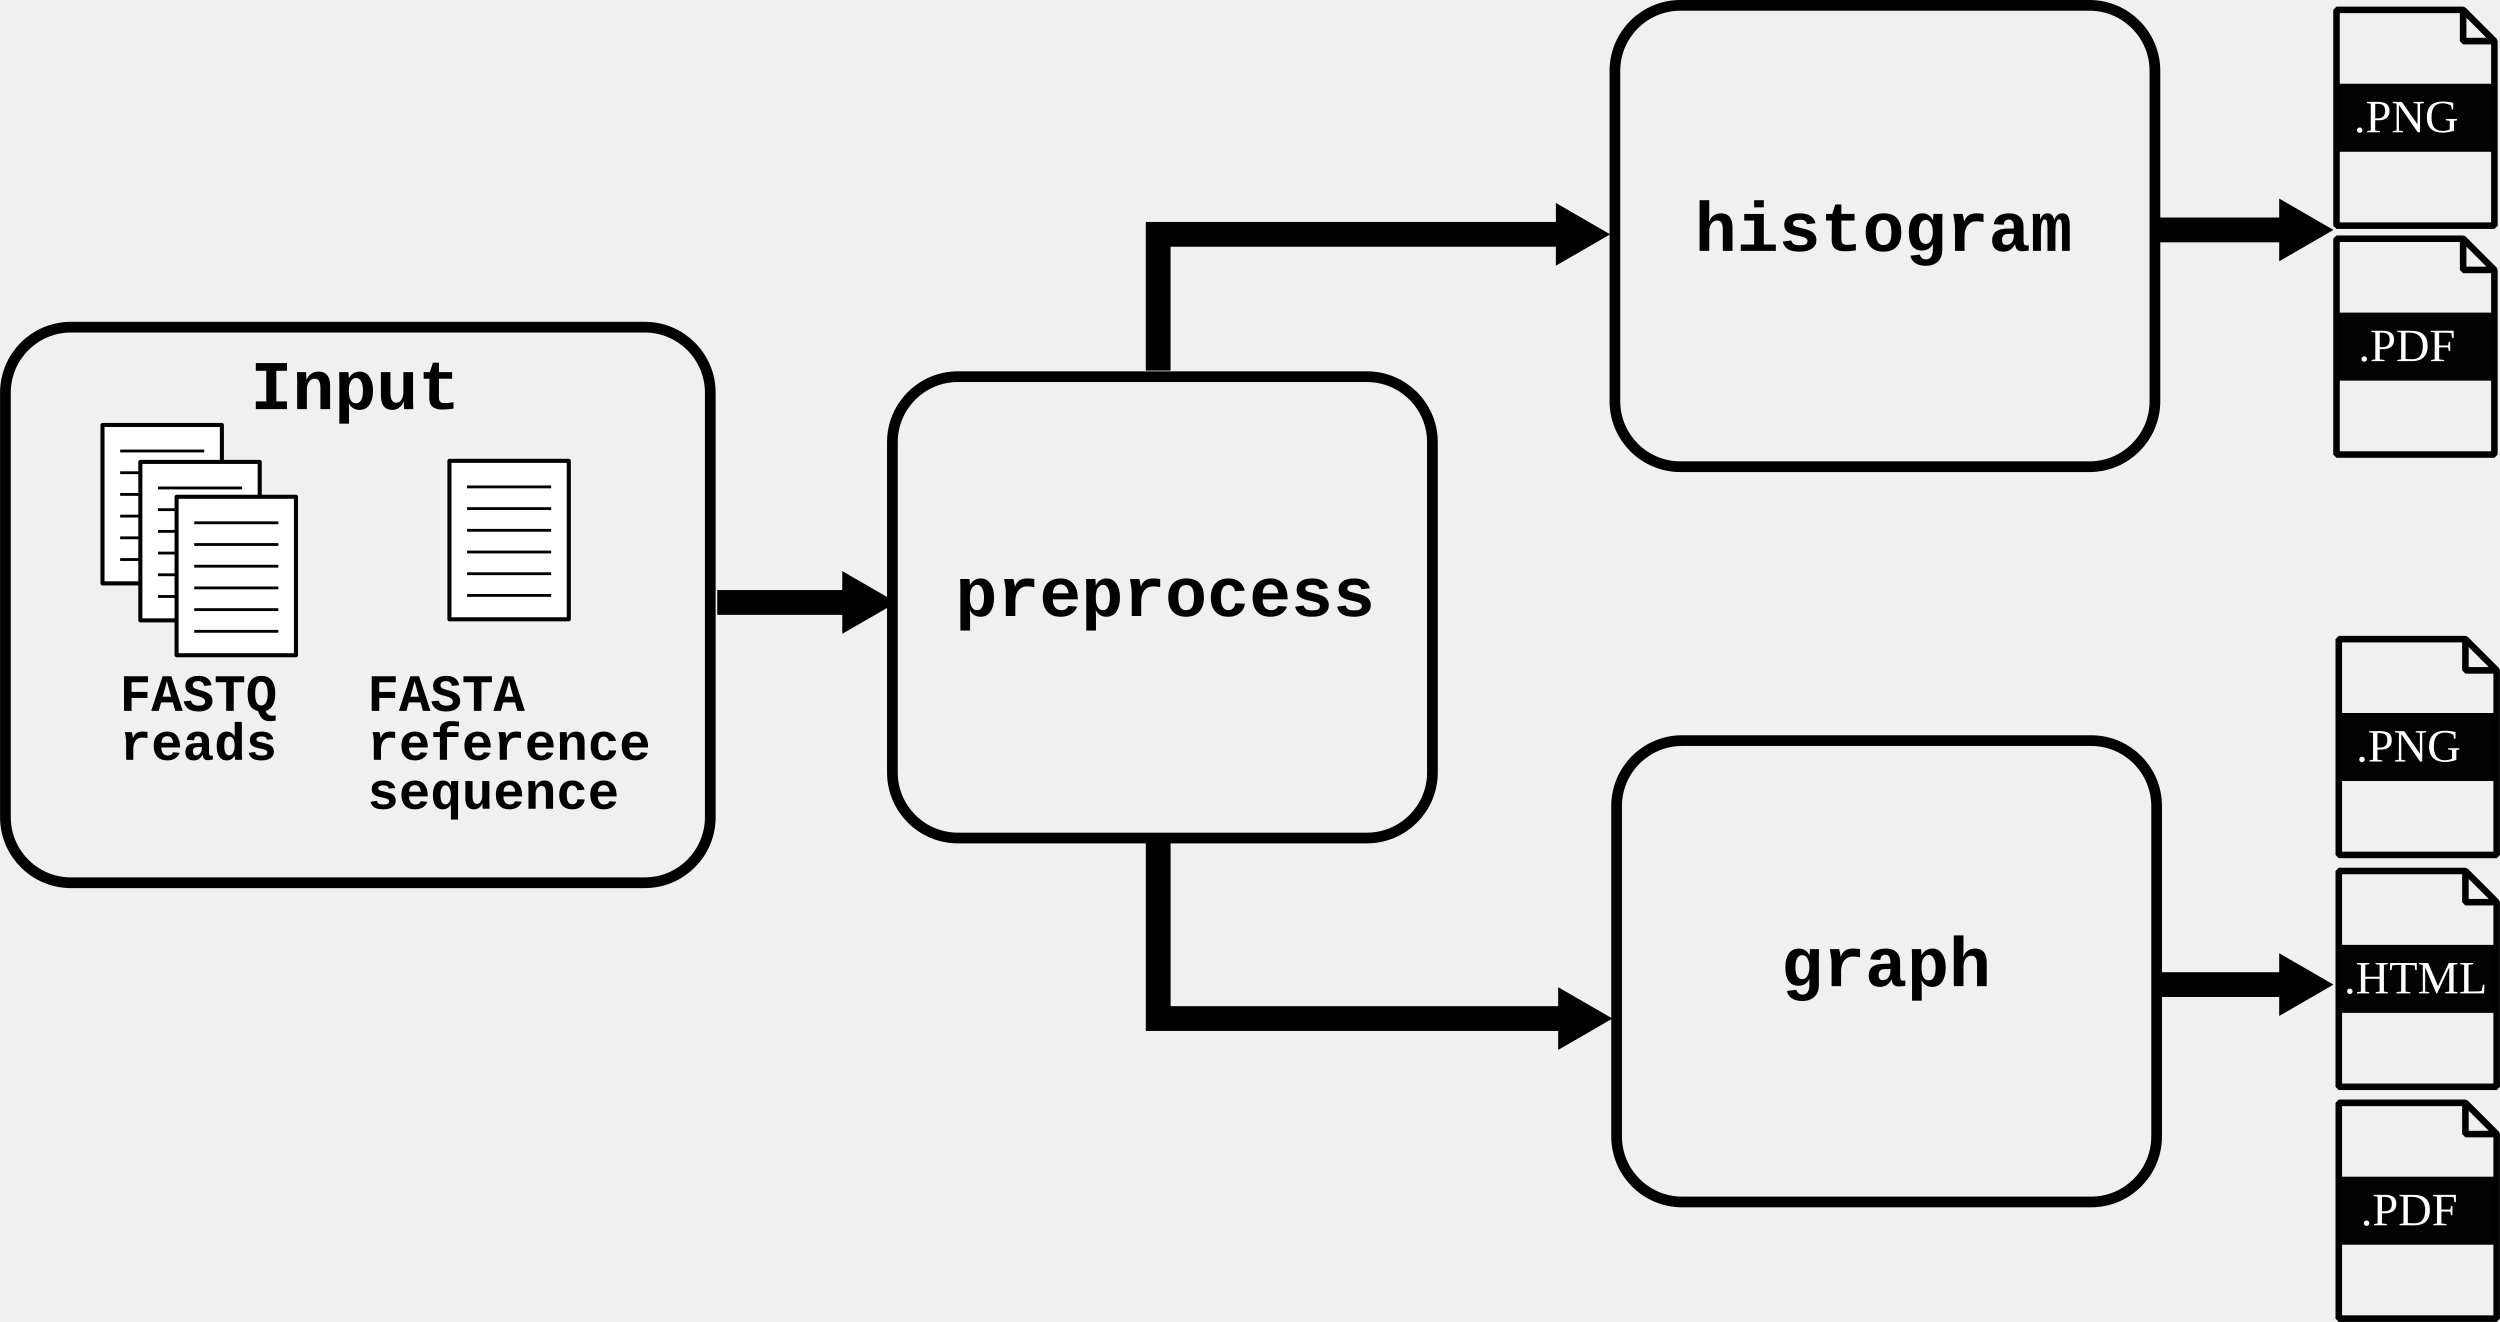
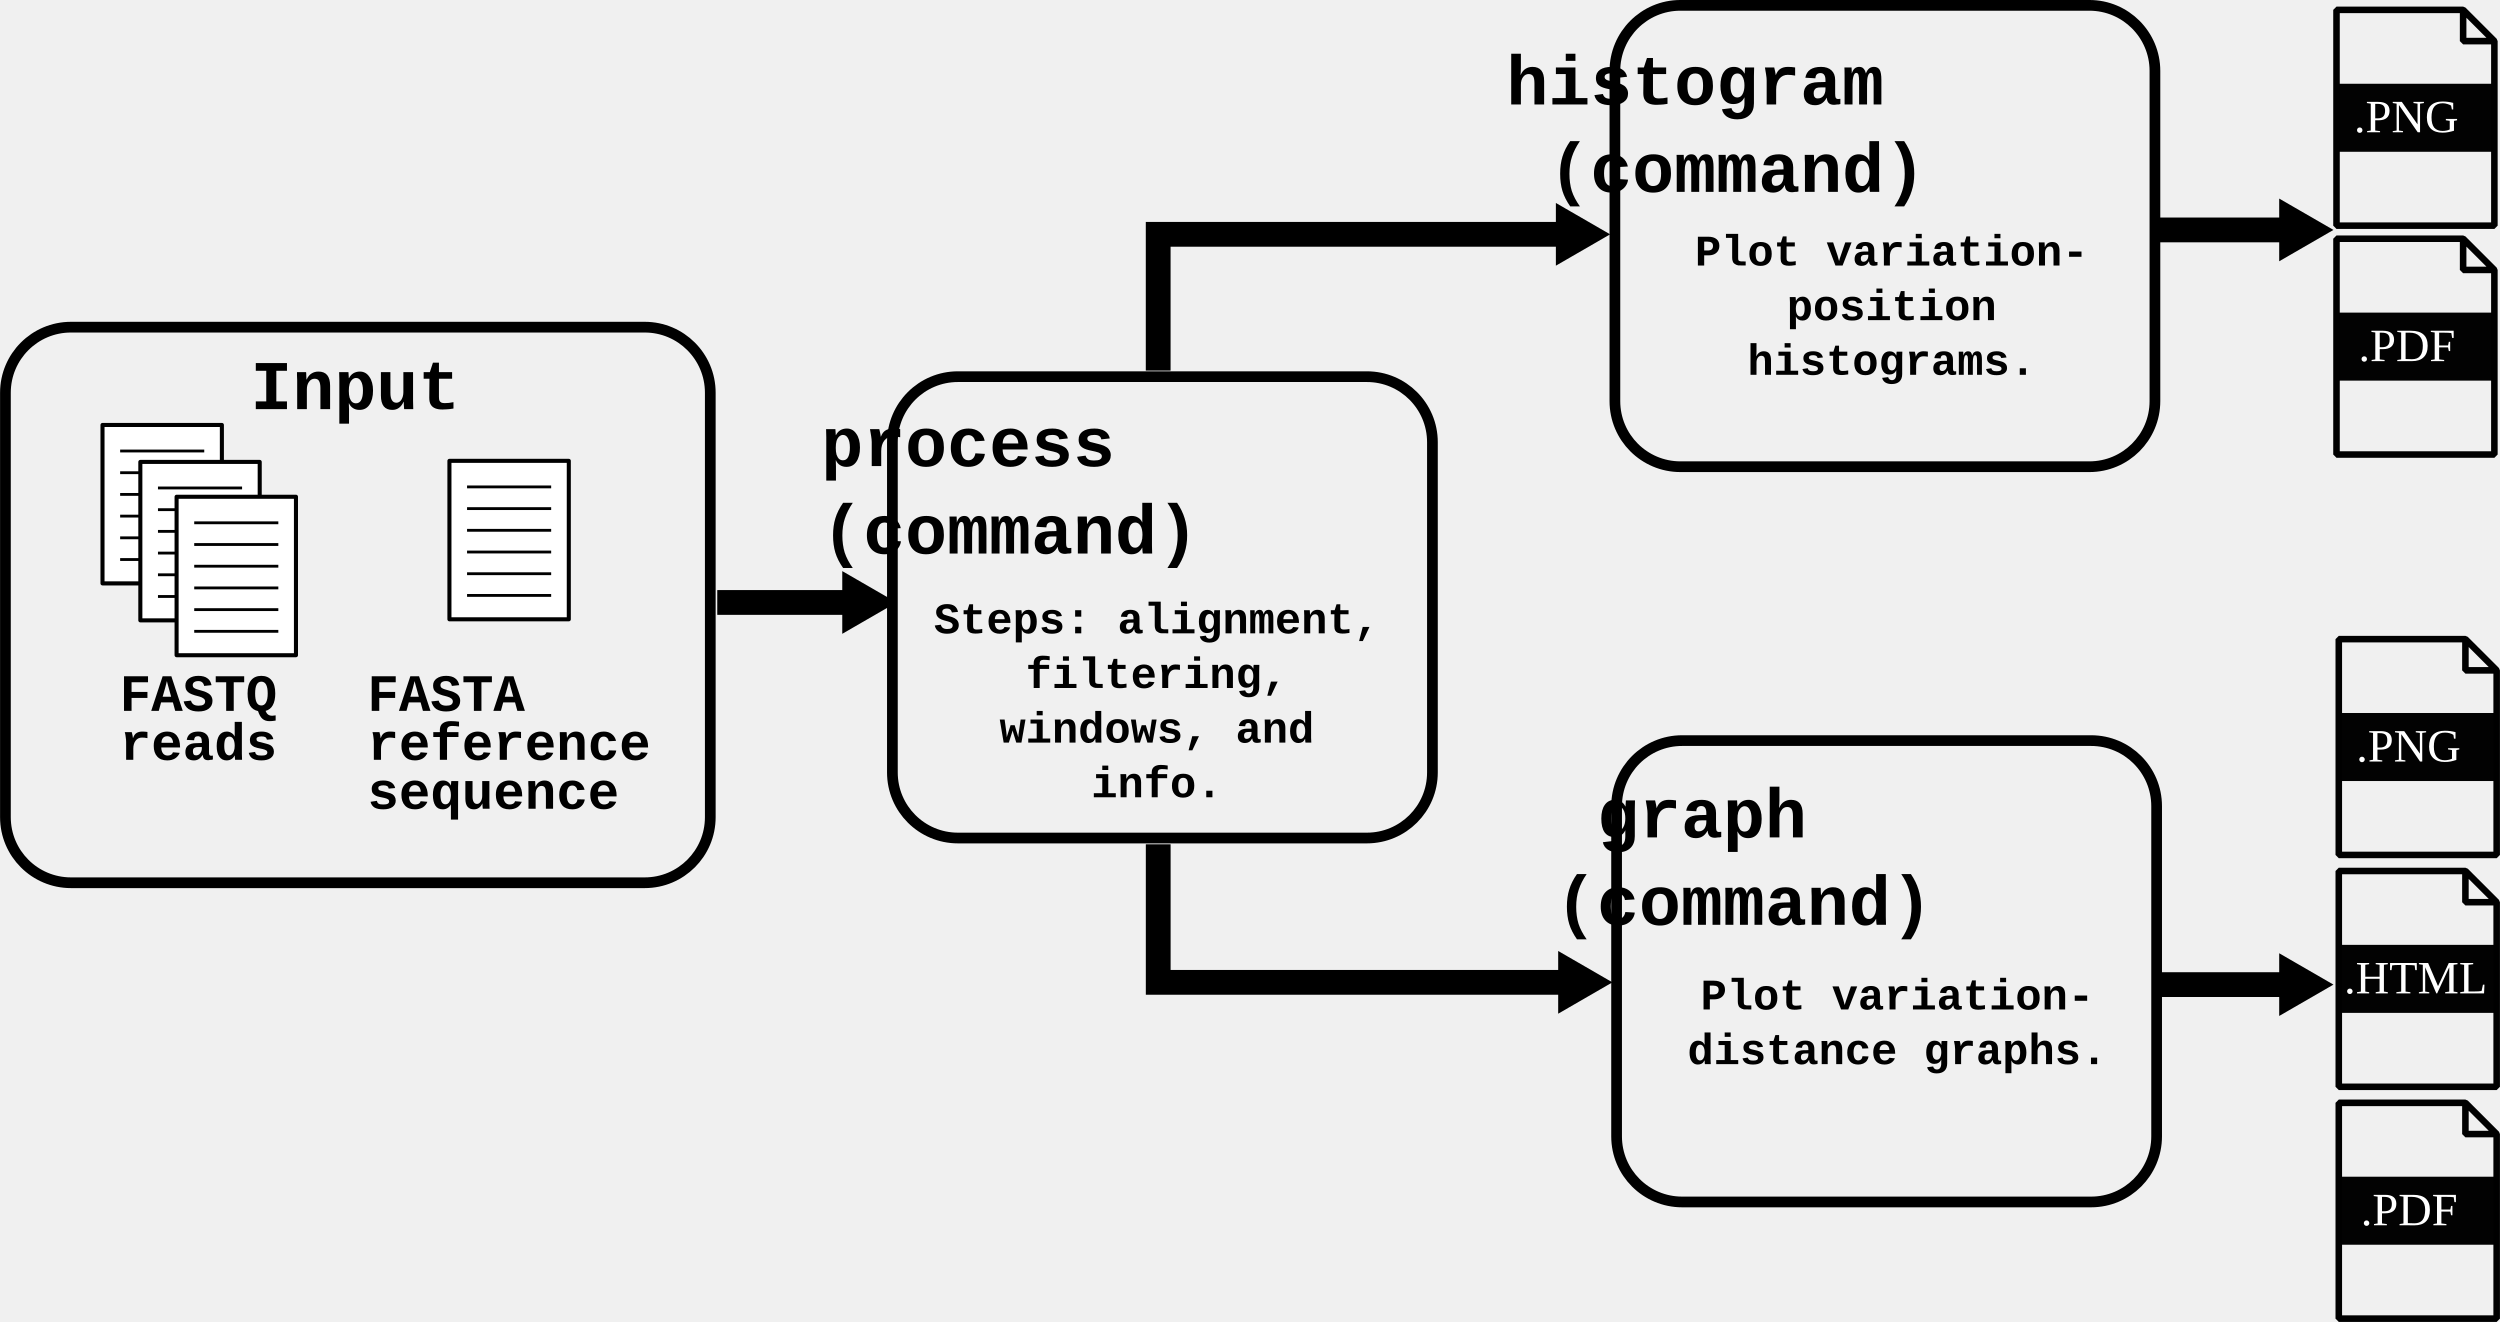
<svg xmlns="http://www.w3.org/2000/svg" width="7.943in" height="4.2in" viewBox="0 0 201.763 106.691" version="1.1" id="svg5" xml:space="preserve">
  <defs id="defs2">
+     <rect x="297.384" y="184.294" width="143.107" height="67.016" id="rect983" />
    <marker style="overflow:visible" id="TriangleStart" refX="0" refY="0" orient="auto-start-reverse" markerWidth="2.189" markerHeight="2.531" viewBox="0 0 5.324 6.155" preserveAspectRatio="xMidYMid" markerUnits="strokeWidth">
      <path transform="scale(0.5)" style="fill:context-stroke;fill-rule:evenodd;stroke:context-stroke;stroke-width:1pt" d="M 5.77,0 -2.88,5 V -5 Z" id="path135" />
    </marker>
    <marker style="overflow:visible" id="TriangleStart-0" refX="0" refY="0" orient="auto-start-reverse" markerWidth="2.189" markerHeight="2.531" viewBox="0 0 5.324 6.155" preserveAspectRatio="xMidYMid" markerUnits="strokeWidth">
      <path transform="scale(0.5)" style="fill:context-stroke;fill-rule:evenodd;stroke:context-stroke;stroke-width:1pt" d="M 5.77,0 -2.88,5 V -5 Z" id="path135-9" />
    </marker>
    <marker style="overflow:visible" id="TriangleStart-9-8-9" refX="0" refY="0" orient="auto-start-reverse" markerWidth="2.189" markerHeight="2.531" viewBox="0 0 5.324 6.155" preserveAspectRatio="xMidYMid" markerUnits="strokeWidth">
      <path transform="scale(0.5)" style="fill:context-stroke;fill-rule:evenodd;stroke:context-stroke;stroke-width:1pt" d="M 5.77,0 -2.88,5 V -5 Z" id="path135-0-1-4" />
    </marker>
    <marker style="overflow:visible" id="TriangleStart-9-8-4" refX="0" refY="0" orient="auto-start-reverse" markerWidth="2.189" markerHeight="2.531" viewBox="0 0 5.324 6.155" preserveAspectRatio="xMidYMid" markerUnits="strokeWidth">
      <path transform="scale(0.5)" style="fill:context-stroke;fill-rule:evenodd;stroke:context-stroke;stroke-width:1pt" d="M 5.77,0 -2.88,5 V -5 Z" id="path135-0-1-7" />
    </marker>
    <marker style="overflow:visible" id="TriangleStart-9-8-4-8" refX="0" refY="0" orient="auto-start-reverse" markerWidth="2.189" markerHeight="2.531" viewBox="0 0 5.324 6.155" preserveAspectRatio="xMidYMid" markerUnits="strokeWidth">
      <path transform="scale(0.5)" style="fill:context-stroke;fill-rule:evenodd;stroke:context-stroke;stroke-width:1pt" d="M 5.77,0 -2.88,5 V -5 Z" id="path135-0-1-7-3" />
    </marker>
+     <rect x="297.384" y="184.294" width="135.428" height="71.205" id="rect983-3" />
+     <rect x="297.384" y="184.294" width="136.126" height="75.393" id="rect983-3-3" />
  </defs>
  <g id="layer1" transform="translate(-41.64451,-70.63182)">
    <g id="g875" transform="translate(12.01556)">
      <path id="rect111" style="fill:none;stroke:#000000;stroke-width:0.865;stroke-linejoin:miter;stroke-miterlimit:29.5" d="m 106.94,101.032 h 33.002 a 5.292,5.292 45 0 1 5.292,5.292 v 26.652 a 5.292,5.292 135 0 1 -5.292,5.292 h -33.002 a 5.292,5.292 45 0 1 -5.292,-5.292 v -26.652 a 5.292,5.292 135 0 1 5.292,-5.292 z" />
-       <text xml:space="preserve" style="font-style:normal;font-variant:normal;font-weight:bold;font-stretch:normal;font-size:5.644px;font-family:'Courier New';-inkscape-font-specification:'Courier New, Bold';font-variant-ligatures:normal;font-variant-caps:normal;font-variant-numeric:normal;font-variant-east-asian:normal;fill:#000000;fill-opacity:1;stroke:none;stroke-width:0.265;stroke-linecap:butt;stroke-linejoin:round;stroke-miterlimit:29.5;stroke-dasharray:none;stroke-opacity:1" x="106.729" y="120.348" id="text3953">
-         <tspan style="font-style:normal;font-variant:normal;font-weight:bold;font-stretch:normal;font-size:5.644px;font-family:'Courier New';-inkscape-font-specification:'Courier New, Bold';font-variant-ligatures:normal;font-variant-caps:normal;font-variant-numeric:normal;font-variant-east-asian:normal;fill:#000000;fill-opacity:1;stroke:none;stroke-width:0.265;stroke-dasharray:none" x="106.729" y="120.348" id="tspan4009">preprocess</tspan>
+       <text xml:space="preserve" style="font-style:normal;font-variant:normal;font-weight:bold;font-stretch:normal;font-size:5.644px;font-family:'Courier New';-inkscape-font-specification:'Courier New, Bold';font-variant-ligatures:normal;font-variant-caps:normal;font-variant-numeric:normal;font-variant-east-asian:normal;text-align:center;text-anchor:middle;fill:#000000;fill-opacity:1;stroke:none;stroke-width:0.265;stroke-linecap:butt;stroke-linejoin:round;stroke-miterlimit:29.5;stroke-dasharray:none;stroke-opacity:1" x="122.999" y="108.25" id="text3953">
+         <tspan style="font-style:normal;font-variant:normal;font-weight:bold;font-stretch:normal;font-size:5.644px;font-family:'Courier New';-inkscape-font-specification:'Courier New, Bold';font-variant-ligatures:normal;font-variant-caps:normal;font-variant-numeric:normal;font-variant-east-asian:normal;text-align:center;text-anchor:middle;fill:#000000;fill-opacity:1;stroke:none;stroke-width:0.265;stroke-dasharray:none" x="122.999" y="108.25" id="tspan4009">process</tspan>
+         <tspan style="font-style:normal;font-variant:normal;font-weight:bold;font-stretch:normal;font-size:5.644px;font-family:'Courier New';-inkscape-font-specification:'Courier New, Bold';font-variant-ligatures:normal;font-variant-caps:normal;font-variant-numeric:normal;font-variant-east-asian:normal;text-align:center;text-anchor:middle;fill:#000000;fill-opacity:1;stroke:none;stroke-width:0.265;stroke-dasharray:none" x="122.999" y="115.305" id="tspan741">(command)</tspan>
      </text>
    </g>
    <g id="g870">
      <path id="rect111-6" style="fill:none;stroke:#000000;stroke-width:0.865;stroke-linejoin:miter;stroke-miterlimit:29.5" d="m 47.369,97.037 h 46.305 a 5.292,5.292 45 0 1 5.292,5.292 v 34.257 a 5.292,5.292 135 0 1 -5.292,5.292 H 47.369 a 5.292,5.292 45 0 1 -5.292,-5.292 v -34.257 a 5.292,5.292 135 0 1 5.292,-5.292 z" />
      <g id="g6236" transform="translate(-29.59485,82.81488)">
        <g id="g2309-2-1" transform="matrix(0.08758857,0,0,0.08758857,37.8152,3.339252)">
          <rect id="rect2235-85-4" style="fill:#ffffff;stroke:#000000;stroke-width:3.75;stroke-linecap:round;stroke-linejoin:round" height="146" width="110" y="214.36" x="476" />
          <path id="path2237-1-5" style="fill:none;stroke:#000000;stroke-width:2.614" d="m 492.25,258.36 h 77.5" />
          <path id="path2239-2-4" style="fill:none;stroke:#000000;stroke-width:2.614" d="m 492.25,278.36 h 77.5" />
          <path id="path2241-7-5" style="fill:none;stroke:#000000;stroke-width:2.614" d="m 492.25,298.36 h 77.5" />
          <path id="path2243-7-7" style="fill:none;stroke:#000000;stroke-width:2.614" d="m 492.25,318.36 h 77.5" />
          <path id="path2245-7-8" style="fill:none;stroke:#000000;stroke-width:2.614" d="m 492.25,338.36 h 77.5" />
          <path id="path2247-7-1" style="fill:none;stroke:#000000;stroke-width:2.614" d="m 492.25,238.36 h 77.5" />
        </g>
        <g id="g2309-2-9" transform="matrix(0.08758857,0,0,0.08758857,40.86847,6.322338)">
          <rect id="rect2235-85-46" style="fill:#ffffff;stroke:#000000;stroke-width:3.75;stroke-linecap:round;stroke-linejoin:round" height="146" width="110" y="214.36" x="476" />
          <path id="path2237-1-7" style="fill:none;stroke:#000000;stroke-width:2.614" d="m 492.25,258.36 h 77.5" />
          <path id="path2239-2-9" style="fill:none;stroke:#000000;stroke-width:2.614" d="m 492.25,278.36 h 77.5" />
          <path id="path2241-7-3" style="fill:none;stroke:#000000;stroke-width:2.614" d="m 492.25,298.36 h 77.5" />
          <path id="path2243-7-9" style="fill:none;stroke:#000000;stroke-width:2.614" d="m 492.25,318.36 h 77.5" />
          <path id="path2245-7-5" style="fill:none;stroke:#000000;stroke-width:2.614" d="m 492.25,338.36 h 77.5" />
          <path id="path2247-7-9" style="fill:none;stroke:#000000;stroke-width:2.614" d="m 492.25,238.36 h 77.5" />
        </g>
        <g id="g2309-2-3" transform="matrix(0.08758857,0,0,0.08758857,43.79452,9.134312)">
          <rect id="rect2235-85-5" style="fill:#ffffff;stroke:#000000;stroke-width:3.75;stroke-linecap:round;stroke-linejoin:round" height="146" width="110" y="214.36" x="476" />
          <path id="path2237-1-8" style="fill:none;stroke:#000000;stroke-width:2.614" d="m 492.25,258.36 h 77.5" />
          <path id="path2239-2-0" style="fill:none;stroke:#000000;stroke-width:2.614" d="m 492.25,278.36 h 77.5" />
          <path id="path2241-7-36" style="fill:none;stroke:#000000;stroke-width:2.614" d="m 492.25,298.36 h 77.5" />
          <path id="path2243-7-0" style="fill:none;stroke:#000000;stroke-width:2.614" d="m 492.25,318.36 h 77.5" />
          <path id="path2245-7-1" style="fill:none;stroke:#000000;stroke-width:2.614" d="m 492.25,338.36 h 77.5" />
          <path id="path2247-7-0" style="fill:none;stroke:#000000;stroke-width:2.614" d="m 492.25,238.36 h 77.5" />
        </g>
      </g>
      <g id="g2309-2-3-9" transform="matrix(0.08758857,0,0,0.08758857,36.22001,89.05166)">
        <rect id="rect2235-85-5-3" style="fill:#ffffff;stroke:#000000;stroke-width:3.75;stroke-linecap:round;stroke-linejoin:round" height="146" width="110" y="214.36" x="476" />
        <path id="path2237-1-8-7" style="fill:none;stroke:#000000;stroke-width:2.614" d="m 492.25,258.36 h 77.5" />
        <path id="path2239-2-0-3" style="fill:none;stroke:#000000;stroke-width:2.614" d="m 492.25,278.36 h 77.5" />
        <path id="path2241-7-36-1" style="fill:none;stroke:#000000;stroke-width:2.614" d="m 492.25,298.36 h 77.5" />
        <path id="path2243-7-0-0" style="fill:none;stroke:#000000;stroke-width:2.614" d="m 492.25,318.36 h 77.5" />
        <path id="path2245-7-1-5" style="fill:none;stroke:#000000;stroke-width:2.614" d="m 492.25,338.36 h 77.5" />
        <path id="path2247-7-0-9" style="fill:none;stroke:#000000;stroke-width:2.614" d="m 492.25,238.36 h 77.5" />
      </g>
      <path style="fill:#000000;stroke-width:0.265" d="m 63.687,128.067 v 11.636 z" id="path695" />
      <text xml:space="preserve" style="font-style:normal;font-variant:normal;font-weight:normal;font-stretch:normal;font-size:5.644px;font-family:'Times New Roman';-inkscape-font-specification:'Times New Roman, Normal';font-variant-ligatures:normal;font-variant-caps:normal;font-variant-numeric:normal;font-variant-east-asian:normal;fill:#000000;fill-opacity:1;stroke:none;stroke-width:0.265;stroke-linecap:butt;stroke-linejoin:round;stroke-miterlimit:29.5;stroke-dasharray:none;stroke-opacity:1" x="61.848" y="103.65" id="text3953-5">
        <tspan style="font-style:normal;font-variant:normal;font-weight:bold;font-stretch:normal;font-size:5.644px;font-family:'Courier New';-inkscape-font-specification:'Courier New, Bold';font-variant-ligatures:normal;font-variant-caps:normal;font-variant-numeric:normal;font-variant-east-asian:normal;fill:#000000;fill-opacity:1;stroke:none;stroke-width:0.265;stroke-dasharray:none" x="61.848" y="103.65" id="tspan4009-9">Input</tspan>
      </text>
      <text xml:space="preserve" style="font-style:normal;font-variant:normal;font-weight:normal;font-stretch:normal;font-size:5.644px;line-height:0.7;font-family:'Courier New';-inkscape-font-specification:'Courier New, Normal';font-variant-ligatures:normal;font-variant-caps:normal;font-variant-numeric:normal;font-variant-east-asian:normal;fill:#000000;fill-opacity:1;stroke:none;stroke-width:0.265;stroke-linecap:butt;stroke-linejoin:round;stroke-miterlimit:29.5;stroke-dasharray:none;stroke-opacity:1" x="51.305" y="128.007" id="text3953-5-1">
        <tspan style="font-style:normal;font-variant:normal;font-weight:bold;font-stretch:normal;font-size:4.233px;font-family:'Courier New';-inkscape-font-specification:'Courier New, Bold';font-variant-ligatures:normal;font-variant-caps:normal;font-variant-numeric:normal;font-variant-east-asian:normal;fill:#000000;fill-opacity:1;stroke:none;stroke-width:0.265;stroke-dasharray:none" x="51.305" y="128.007" id="tspan4009-9-8">FASTQ</tspan>
        <tspan style="font-style:normal;font-variant:normal;font-weight:bold;font-stretch:normal;font-size:4.233px;font-family:'Courier New';-inkscape-font-specification:'Courier New, Bold';font-variant-ligatures:normal;font-variant-caps:normal;font-variant-numeric:normal;font-variant-east-asian:normal;fill:#000000;fill-opacity:1;stroke:none;stroke-width:0.265;stroke-dasharray:none" x="51.305" y="131.958" id="tspan4508">reads</tspan>
      </text>
      <text xml:space="preserve" style="font-style:normal;font-variant:normal;font-weight:normal;font-stretch:normal;font-size:5.644px;line-height:0.7;font-family:'Courier New';-inkscape-font-specification:'Courier New, Normal';font-variant-ligatures:normal;font-variant-caps:normal;font-variant-numeric:normal;font-variant-east-asian:normal;fill:#000000;fill-opacity:1;stroke:none;stroke-width:0.265;stroke-linecap:butt;stroke-linejoin:round;stroke-miterlimit:29.5;stroke-dasharray:none;stroke-opacity:1" x="71.297" y="128.007" id="text3953-5-1-9">
        <tspan style="font-style:normal;font-variant:normal;font-weight:bold;font-stretch:normal;font-size:4.233px;font-family:'Courier New';-inkscape-font-specification:'Courier New, Bold';font-variant-ligatures:normal;font-variant-caps:normal;font-variant-numeric:normal;font-variant-east-asian:normal;fill:#000000;fill-opacity:1;stroke:none;stroke-width:0.265;stroke-dasharray:none" x="71.297" y="128.007" id="tspan4009-9-8-3">FASTA</tspan>
        <tspan style="font-style:normal;font-variant:normal;font-weight:bold;font-stretch:normal;font-size:4.233px;font-family:'Courier New';-inkscape-font-specification:'Courier New, Bold';font-variant-ligatures:normal;font-variant-caps:normal;font-variant-numeric:normal;font-variant-east-asian:normal;fill:#000000;fill-opacity:1;stroke:none;stroke-width:0.265;stroke-dasharray:none" x="71.297" y="131.958" id="tspan4508-4">reference</tspan>
        <tspan style="font-style:normal;font-variant:normal;font-weight:bold;font-stretch:normal;font-size:4.233px;font-family:'Courier New';-inkscape-font-specification:'Courier New, Bold';font-variant-ligatures:normal;font-variant-caps:normal;font-variant-numeric:normal;font-variant-east-asian:normal;fill:#000000;fill-opacity:1;stroke:none;stroke-width:0.265;stroke-dasharray:none" x="71.297" y="135.909" id="tspan4544">sequence</tspan>
      </text>
    </g>
    <g id="g885" transform="translate(-54.38562,-5.146714)">
      <path id="rect111-2-8" style="fill:none;stroke:#000000;stroke-width:0.865;stroke-linejoin:miter;stroke-miterlimit:29.5" d="m 231.791,135.552 h 33.002 a 5.292,5.292 45 0 1 5.292,5.292 v 26.652 a 5.292,5.292 135 0 1 -5.292,5.292 h -33.002 a 5.292,5.292 45 0 1 -5.292,-5.292 v -26.652 a 5.292,5.292 135 0 1 5.292,-5.292 z" />
-       <text xml:space="preserve" style="font-style:normal;font-variant:normal;font-weight:bold;font-stretch:normal;font-size:5.644px;font-family:'Courier New';-inkscape-font-specification:'Courier New, Bold';font-variant-ligatures:normal;font-variant-caps:normal;font-variant-numeric:normal;font-variant-east-asian:normal;fill:#000000;fill-opacity:1;stroke:none;stroke-width:0.265;stroke-linecap:butt;stroke-linejoin:round;stroke-miterlimit:29.5;stroke-dasharray:none;stroke-opacity:1" x="239.779" y="155.367" id="text3953-0">
-         <tspan style="font-style:normal;font-variant:normal;font-weight:bold;font-stretch:normal;font-size:5.644px;font-family:'Courier New';-inkscape-font-specification:'Courier New, Bold';font-variant-ligatures:normal;font-variant-caps:normal;font-variant-numeric:normal;font-variant-east-asian:normal;fill:#000000;fill-opacity:1;stroke:none;stroke-width:0.265;stroke-dasharray:none" x="239.779" y="155.367" id="tspan4009-7">graph</tspan>
+       <text xml:space="preserve" style="font-style:normal;font-variant:normal;font-weight:bold;font-stretch:normal;font-size:5.644px;font-family:'Courier New';-inkscape-font-specification:'Courier New, Bold';font-variant-ligatures:normal;font-variant-caps:normal;font-variant-numeric:normal;font-variant-east-asian:normal;text-align:center;text-anchor:middle;fill:#000000;fill-opacity:1;stroke:none;stroke-width:0.265;stroke-linecap:butt;stroke-linejoin:round;stroke-miterlimit:29.5;stroke-dasharray:none;stroke-opacity:1" x="248.629" y="143.362" id="text3953-0">
+         <tspan style="font-style:normal;font-variant:normal;font-weight:bold;font-stretch:normal;font-size:5.644px;font-family:'Courier New';-inkscape-font-specification:'Courier New, Bold';font-variant-ligatures:normal;font-variant-caps:normal;font-variant-numeric:normal;font-variant-east-asian:normal;text-align:center;text-anchor:middle;fill:#000000;fill-opacity:1;stroke:none;stroke-width:0.265;stroke-dasharray:none" x="248.629" y="143.362" id="tspan745">graph</tspan>
+         <tspan style="font-style:normal;font-variant:normal;font-weight:bold;font-stretch:normal;font-size:5.644px;font-family:'Courier New';-inkscape-font-specification:'Courier New, Bold';font-variant-ligatures:normal;font-variant-caps:normal;font-variant-numeric:normal;font-variant-east-asian:normal;text-align:center;text-anchor:middle;fill:#000000;fill-opacity:1;stroke:none;stroke-width:0.265;stroke-dasharray:none" x="248.629" y="150.417" id="tspan868">(command)</tspan>
      </text>
    </g>
    <g id="g890" transform="translate(-54.91478,8.61986)">
      <path id="rect111-2-8-4" style="fill:none;stroke:#000000;stroke-width:0.865;stroke-linejoin:miter;stroke-miterlimit:29.5" d="m 232.183,62.444 h 33.002 a 5.292,5.292 45 0 1 5.292,5.292 v 26.652 a 5.292,5.292 135 0 1 -5.292,5.292 h -33.002 a 5.292,5.292 45 0 1 -5.292,-5.292 l 0,-26.652 a 5.292,5.292 135 0 1 5.292,-5.292 z" />
-       <text xml:space="preserve" style="font-style:normal;font-variant:normal;font-weight:bold;font-stretch:normal;font-size:5.644px;font-family:'Courier New';-inkscape-font-specification:'Courier New, Bold';font-variant-ligatures:normal;font-variant-caps:normal;font-variant-numeric:normal;font-variant-east-asian:normal;fill:#000000;fill-opacity:1;stroke:none;stroke-width:0.265;stroke-linecap:butt;stroke-linejoin:round;stroke-miterlimit:29.5;stroke-dasharray:none;stroke-opacity:1" x="233.334" y="82.26" id="text3953-1">
-         <tspan style="font-style:normal;font-variant:normal;font-weight:bold;font-stretch:normal;font-size:5.644px;font-family:'Courier New';-inkscape-font-specification:'Courier New, Bold';font-variant-ligatures:normal;font-variant-caps:normal;font-variant-numeric:normal;font-variant-east-asian:normal;fill:#000000;fill-opacity:1;stroke:none;stroke-width:0.265;stroke-dasharray:none" x="233.334" y="82.26" id="tspan4009-3">histogram</tspan>
+       <text xml:space="preserve" style="font-style:normal;font-variant:normal;font-weight:bold;font-stretch:normal;font-size:5.644px;font-family:'Courier New';-inkscape-font-specification:'Courier New, Bold';font-variant-ligatures:normal;font-variant-caps:normal;font-variant-numeric:normal;font-variant-east-asian:normal;text-align:center;text-anchor:middle;fill:#000000;fill-opacity:1;stroke:none;stroke-width:0.265;stroke-linecap:butt;stroke-linejoin:round;stroke-miterlimit:29.5;stroke-dasharray:none;stroke-opacity:1" x="248.612" y="70.439" id="text3953-1">
+         <tspan style="font-style:normal;font-variant:normal;font-weight:bold;font-stretch:normal;font-size:5.644px;font-family:'Courier New';-inkscape-font-specification:'Courier New, Bold';font-variant-ligatures:normal;font-variant-caps:normal;font-variant-numeric:normal;font-variant-east-asian:normal;text-align:center;text-anchor:middle;fill:#000000;fill-opacity:1;stroke:none;stroke-width:0.265;stroke-dasharray:none" x="248.612" y="70.439" id="tspan743">histogram</tspan>
+         <tspan style="font-style:normal;font-variant:normal;font-weight:bold;font-stretch:normal;font-size:5.644px;font-family:'Courier New';-inkscape-font-specification:'Courier New, Bold';font-variant-ligatures:normal;font-variant-caps:normal;font-variant-numeric:normal;font-variant-east-asian:normal;text-align:center;text-anchor:middle;fill:#000000;fill-opacity:1;stroke:none;stroke-width:0.265;stroke-dasharray:none" x="248.612" y="77.494" id="tspan864">(command)</tspan>
      </text>
    </g>
    <path style="fill:none;stroke:#000000;stroke-width:2;stroke-dasharray:none;stroke-opacity:1;marker-end:url(#TriangleStart-9-8-4)" d="m 215.502,150.099 h 11.548" id="path2008-3-0-2" />
    <path style="fill:none;stroke:#000000;stroke-width:2;stroke-dasharray:none;stroke-opacity:1;marker-end:url(#TriangleStart-9-8-4-8)" d="m 215.502,89.189 h 11.548" id="path2008-3-0-2-2" />
    <path style="fill:none;stroke:#000000;stroke-width:2;stroke-dasharray:none;stroke-opacity:1;marker-end:url(#TriangleStart-9-8-9)" d="M 99.529,119.256 H 111.076" id="path2008-3-0-5" />
-     <path style="fill:none;stroke:#000000;stroke-width:2;stroke-dasharray:none;stroke-opacity:1;marker-end:url(#TriangleStart)" d="m 135.118,138.417 v 14.422 h 33.739" id="path2379" />
+     <path style="fill:none;stroke:#000000;stroke-width:2;stroke-dasharray:none;stroke-opacity:1;marker-end:url(#TriangleStart)" d="m 135.118,138.775 v 11.141 h 33.739" id="path2379" />
    <path style="fill:none;stroke:#000000;stroke-width:2;stroke-dasharray:none;stroke-opacity:1;marker-end:url(#TriangleStart-0)" d="M 135.116,100.541 V 89.544 h 33.555" id="path2379-9" />
    <g id="g769" transform="translate(-54.91478)">
      <g id="g5794" transform="matrix(0.1757301,0,0,0.1756646,285.1411,159.4648)" style="stroke-width:1.506">
        <path id="path3896" stroke-width="0" fill="#aa0000" d="m 0.569,34.944 v 31.25 h 73.361 v -31.25 z" style="fill:#020202;fill-opacity:1" />
        <path id="rect3820-3" style="color:#000000" d="M 73.505,15.348 59.151,0.995 V 15.349 H 73.505 Z M 0.995,1.003 v 99.15 h 72.51 V 15.357 L 59.151,1.003 Z" stroke="#000000" stroke-miterlimit="0" stroke-width="3.012" fill="none" />
        <text xml:space="preserve" style="font-size:21.333px;fill:#020202;fill-opacity:1;stroke:#000000;stroke-width:11.383;stroke-dasharray:none;stroke-opacity:1" x="11.088" y="57.242" id="text5583">
          <tspan id="tspan5581" x="11.088" y="57.242" style="fill:#ffffff;fill-opacity:1;stroke:none;stroke-width:11.383">.PDF</tspan>
        </text>
      </g>
      <g id="g5794-1" transform="matrix(0.1757301,0,0,0.1756646,285.1411,140.7522)" style="stroke-width:1.506">
        <path id="path3896-1" stroke-width="0" fill="#aa0000" d="m 0.569,34.944 v 31.25 h 73.361 v -31.25 z" style="fill:#020202;fill-opacity:1" />
        <path id="rect3820-3-1" style="color:#000000" d="M 73.505,15.348 59.151,0.995 V 15.349 H 73.505 Z M 0.995,1.003 v 99.15 h 72.51 V 15.357 L 59.151,1.003 Z" stroke="#000000" stroke-miterlimit="0" stroke-width="3.012" fill="none" />
        <text xml:space="preserve" style="font-size:21.333px;fill:#020202;fill-opacity:1;stroke:#000000;stroke-width:11.383;stroke-dasharray:none;stroke-opacity:1" x="3.409" y="57.242" id="text5583-5">
          <tspan id="tspan5581-6" x="3.409" y="57.242" style="fill:#ffffff;fill-opacity:1;stroke:none;stroke-width:11.383">.HTML</tspan>
        </text>
      </g>
      <g id="g5794-1-0" transform="matrix(0.2645833,0,0,0.2645833,164.0734,-87.87614)">
        <path id="path3896-1-1" stroke-width="0" fill="#aa0000" d="m 457.957,816.583 v 20.748 h 48.725 v -20.748 z" style="fill:#020202;fill-opacity:1" />
        <path id="rect3820-3-1-1" style="color:#000000" d="m 506.399,803.572 -9.534,-9.529 v 9.53 h 9.534 z m -48.159,-9.524 v 65.829 h 48.159 v -56.299 l -9.534,-9.53 z" stroke="#000000" stroke-miterlimit="0" stroke-width="2" fill="none" />
        <text xml:space="preserve" style="font-size:14.166px;fill:#020202;fill-opacity:1;stroke:#000000;stroke-width:7.559;stroke-dasharray:none;stroke-opacity:1" x="463.466" y="831.542" id="text5583-5-1" transform="scale(1.000186,0.9998137)">
          <tspan id="tspan5581-6-2" x="463.466" y="831.542" style="fill:#ffffff;fill-opacity:1;stroke:none;stroke-width:7.559">.PNG</tspan>
        </text>
      </g>
    </g>
    <g id="g902" transform="translate(-66.1816,8.311584)">
      <g id="g688" transform="rotate(90,302.7692,90.29705)">
        <path id="path3896-9" stroke-width="0" fill="#aa0000" d="m 300.023,96.743 h 5.49 V 83.851 h -5.49 z" style="fill:#020202;fill-opacity:1" />
        <path id="rect3820-3-6" style="color:#000000" d="m 296.58,83.926 -2.521,2.522 h 2.521 v -2.522 z m -2.52,12.742 h 17.417 V 83.926 h -14.896 l -2.521,2.522 z" stroke="#000000" stroke-miterlimit="0" stroke-width="0.529" fill="none" />
        <text xml:space="preserve" style="font-size:3.748px;fill:#020202;fill-opacity:1;stroke:#000000;stroke-width:2;stroke-dasharray:none;stroke-opacity:1" x="-94.877" y="303.996" id="text5583-7" transform="matrix(0,-1.000186,0.9998138,0,0,0)">
          <tspan id="tspan5581-0" x="-94.877" y="303.996" style="fill:#ffffff;fill-opacity:1;stroke:none;stroke-width:2">.PDF</tspan>
        </text>
      </g>
      <g id="g694" transform="rotate(90,302.7692,71.8269)">
        <path id="path3896-1-1-8" stroke-width="0" fill="#aa0000" d="m 300.023,78.273 h 5.49 V 65.381 h -5.49 z" style="fill:#020202;fill-opacity:1" />
        <path id="rect3820-3-1-1-3" style="color:#000000" d="m 296.58,65.456 -2.521,2.522 h 2.521 v -2.522 z m -2.52,12.742 h 17.417 V 65.456 h -14.896 l -2.521,2.522 z" stroke="#000000" stroke-miterlimit="0" stroke-width="0.529" fill="none" />
        <text xml:space="preserve" style="font-size:3.748px;fill:#020202;fill-opacity:1;stroke:#000000;stroke-width:2;stroke-dasharray:none;stroke-opacity:1" x="-76.778" y="303.996" id="text5583-5-1-0" transform="matrix(0,-1.000186,0.9998137,0,0,0)">
          <tspan id="tspan5581-6-2-8" x="-76.778" y="303.996" style="fill:#ffffff;fill-opacity:1;stroke:none;stroke-width:2">.PNG</tspan>
        </text>
      </g>
    </g>
+     <text xml:space="preserve" transform="matrix(0.2645839,0,0,0.2645839,37.39637,69.89301)" id="text981" style="font-style:normal;font-variant:normal;font-weight:bold;font-stretch:normal;font-size:13.333px;font-family:'Courier New';-inkscape-font-specification:'Courier New, Bold';text-align:center;white-space:pre;shape-inside:url(#rect983);display:inline;fill:#000000;stroke-width:7.559;stroke-linejoin:round;font-variant-ligatures:normal;font-variant-caps:normal;font-variant-numeric:normal;font-variant-east-asian:normal" x="-39.717" y="0">
+       <tspan x="300.928" y="195.987" id="tspan5904">Steps: alignment, </tspan>
+       <tspan x="328.932" y="212.653" id="tspan5906">filtering, </tspan>
+       <tspan x="320.931" y="229.32" id="tspan5908">windows, and </tspan>
+       <tspan x="348.935" y="245.987" id="tspan5910">info.</tspan>
+     </text>
+     <text xml:space="preserve" transform="matrix(0.2645839,0,0,0.2645839,97.71724,39.65178)" id="text981-7" style="font-style:normal;font-variant:normal;font-weight:bold;font-stretch:normal;font-size:13.333px;font-family:'Courier New';-inkscape-font-specification:'Courier New, Bold';font-variant-ligatures:normal;font-variant-caps:normal;font-variant-numeric:normal;font-variant-east-asian:normal;text-align:center;white-space:pre;shape-inside:url(#rect983-3);shape-padding:2.094;display:inline;fill:#000000;stroke-width:7.559;stroke-linejoin:round" x="-39.717" y="0">
+       <tspan x="305.089" y="198.08" id="tspan5912">Plot variation-</tspan>
+       <tspan x="333.094" y="214.747" id="tspan5914">position </tspan>
+       <tspan x="321.092" y="231.414" id="tspan5916">histograms.</tspan>
+     </text>
+     <text xml:space="preserve" transform="matrix(0.2645839,0,0,0.2645839,98.0811,100.2516)" id="text981-7-0" style="font-style:normal;font-variant:normal;font-weight:bold;font-stretch:normal;font-size:13.333px;font-family:'Courier New';-inkscape-font-specification:'Courier New, Bold';font-variant-ligatures:normal;font-variant-caps:normal;font-variant-numeric:normal;font-variant-east-asian:normal;text-align:center;white-space:pre;shape-inside:url(#rect983-3-3);display:inline;fill:#000000;stroke-width:7.559;stroke-linejoin:round" x="-39.717" y="0">
+       <tspan x="305.438" y="195.987" id="tspan5918">Plot variation-</tspan>
+       <tspan x="301.437" y="212.653" id="tspan5920">distance graphs.
+ </tspan>
+     </text>
  </g>
</svg>
